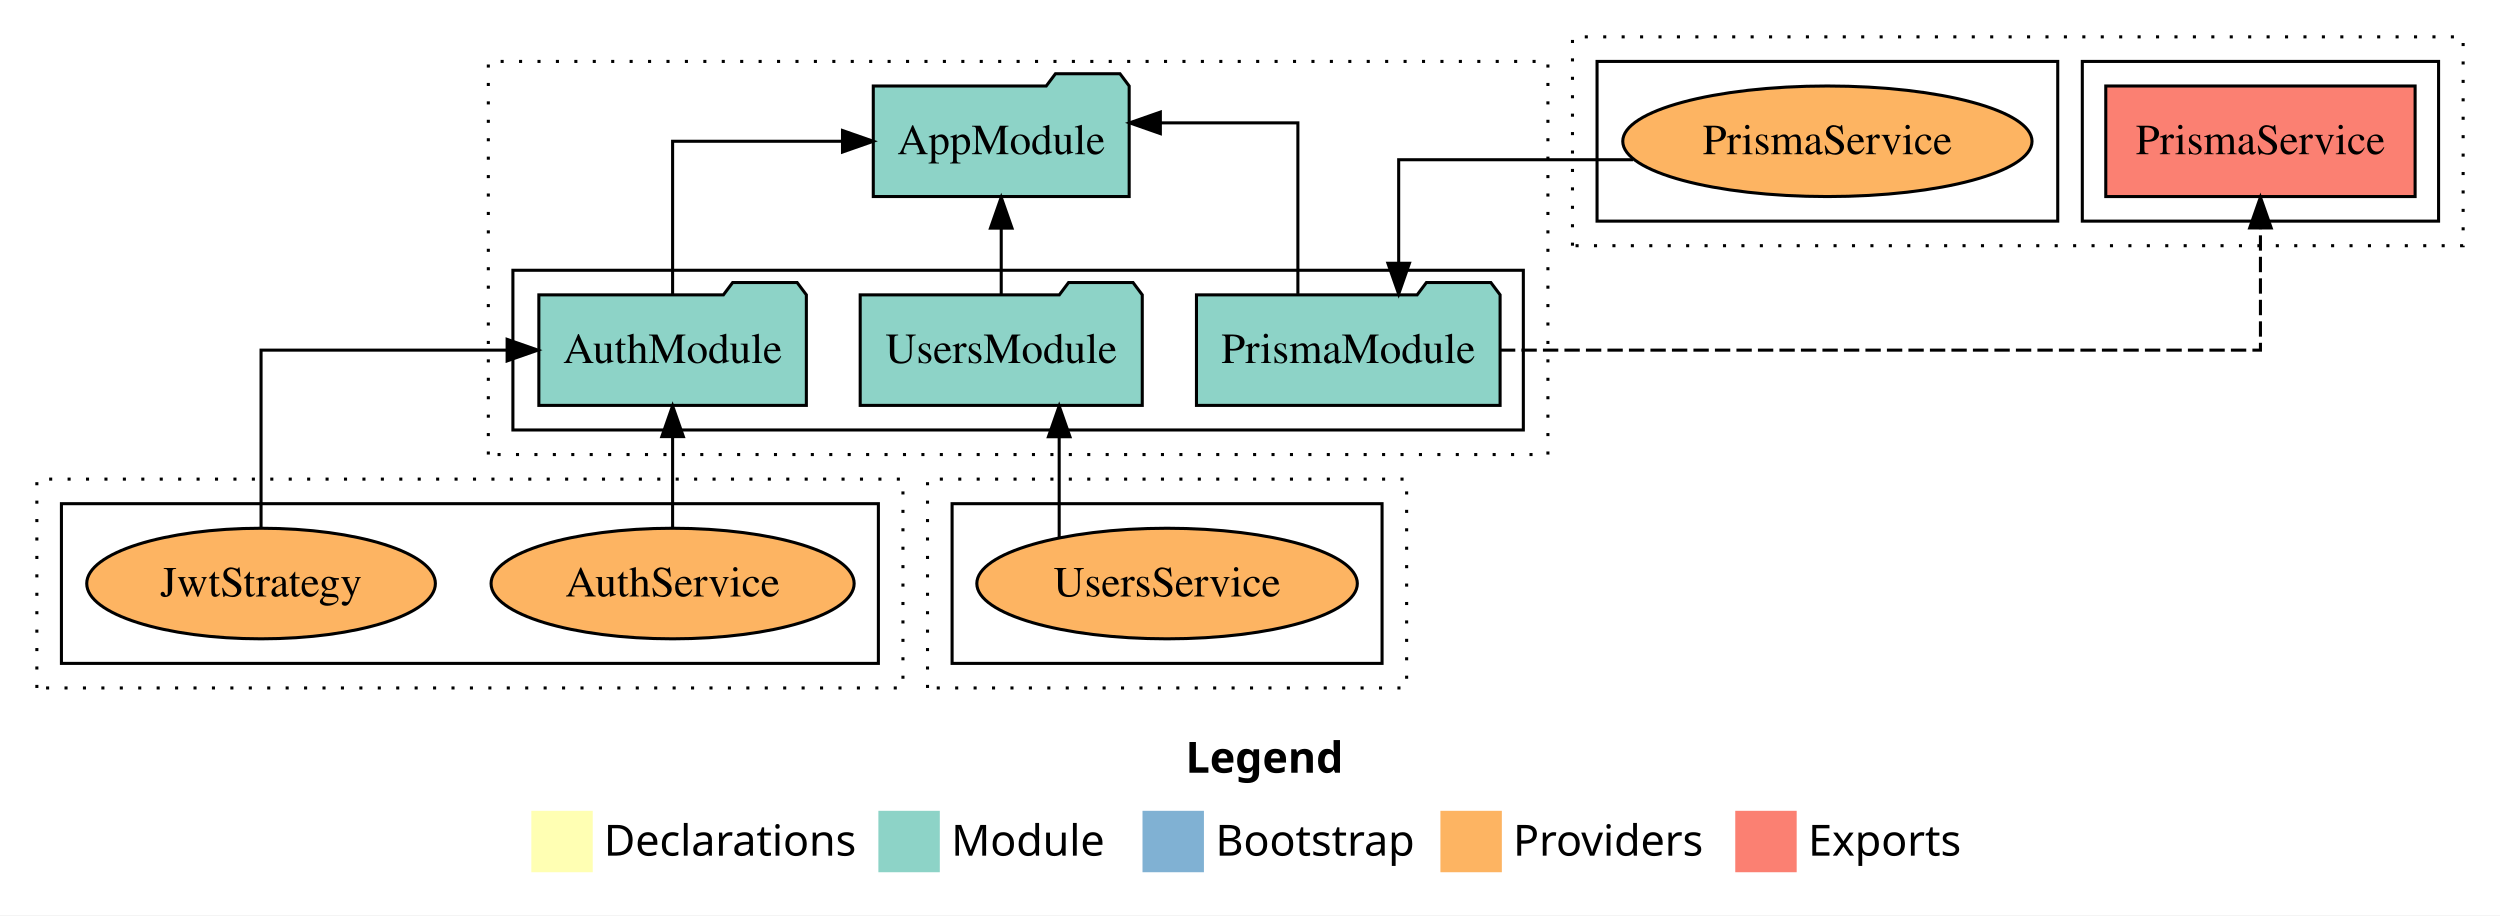
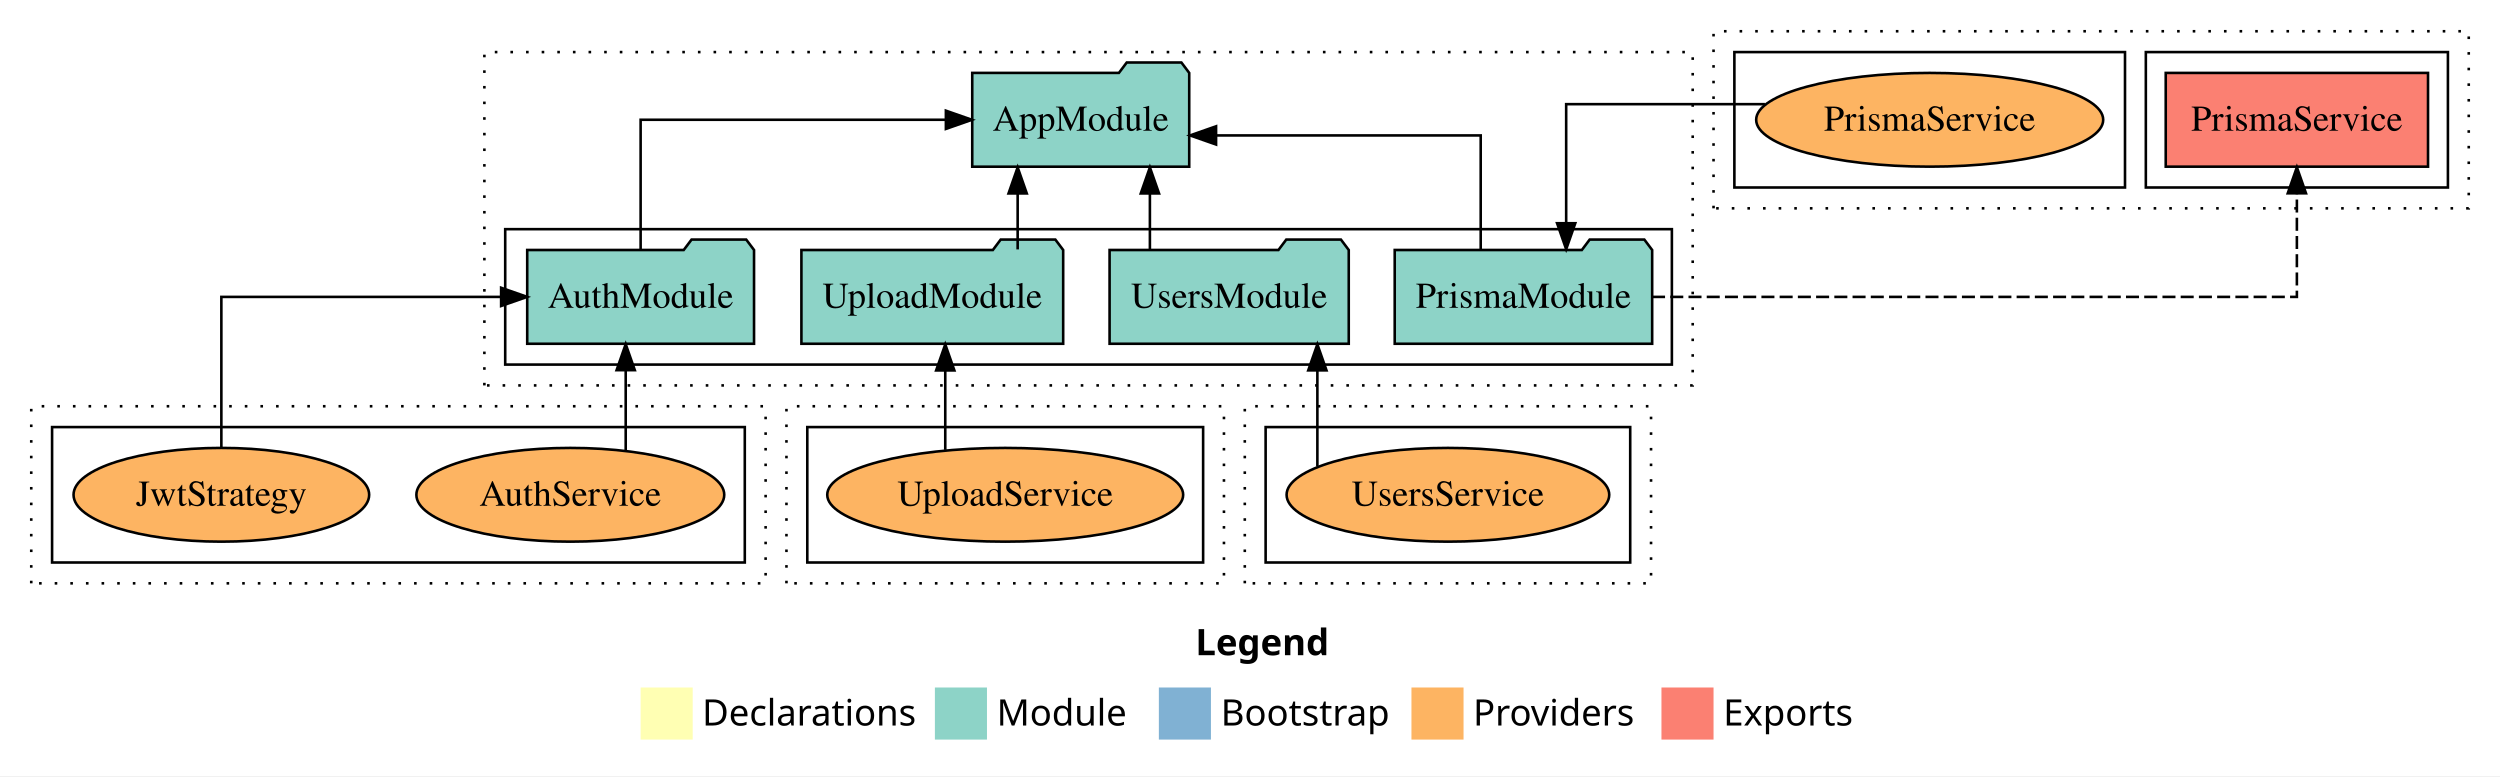
- <svg xmlns="http://www.w3.org/2000/svg" width="814pt" height="298pt" viewBox="0.00 0.00 814.00 298.00">
+ <svg xmlns="http://www.w3.org/2000/svg" width="960pt" height="298pt" viewBox="0.00 0.00 960.00 298.00">
  <g id="graph0" class="graph" transform="scale(1 1) rotate(0) translate(4 294)">
-     <polygon fill="white" stroke="transparent" points="-4,4 -4,-294 810,-294 810,4 -4,4" />
-     <text text-anchor="start" x="382.01" y="-42.4" font-family="Times-12" font-weight="bold" font-size="14.00">Legend</text>
-     <polygon fill="#ffffb3" stroke="transparent" points="169,-10 169,-30 189,-30 189,-10 169,-10" />
-     <text text-anchor="start" x="192.63" y="-15.4" font-family="Times-12" font-size="14.00">  Declarations</text>
-     <polygon fill="#8dd3c7" stroke="transparent" points="282,-10 282,-30 302,-30 302,-10 282,-10" />
-     <text text-anchor="start" x="305.73" y="-15.4" font-family="Times-12" font-size="14.00">  Module</text>
-     <polygon fill="#80b1d3" stroke="transparent" points="368,-10 368,-30 388,-30 388,-10 368,-10" />
-     <text text-anchor="start" x="391.78" y="-15.4" font-family="Times-12" font-size="14.00">  Bootstrap</text>
-     <polygon fill="#fdb462" stroke="transparent" points="465,-10 465,-30 485,-30 485,-10 465,-10" />
-     <text text-anchor="start" x="488.67" y="-15.4" font-family="Times-12" font-size="14.00">  Providers</text>
-     <polygon fill="#fb8072" stroke="transparent" points="561,-10 561,-30 581,-30 581,-10 561,-10" />
-     <text text-anchor="start" x="584.73" y="-15.4" font-family="Times-12" font-size="14.00">  Exports</text>
+     <polygon fill="white" stroke="transparent" points="-4,4 -4,-294 956,-294 956,4 -4,4" />
+     <text text-anchor="start" x="455.01" y="-42.4" font-family="Times-12" font-weight="bold" font-size="14.00">Legend</text>
+     <polygon fill="#ffffb3" stroke="transparent" points="242,-10 242,-30 262,-30 262,-10 242,-10" />
+     <text text-anchor="start" x="265.63" y="-15.4" font-family="Times-12" font-size="14.00">  Declarations</text>
+     <polygon fill="#8dd3c7" stroke="transparent" points="355,-10 355,-30 375,-30 375,-10 355,-10" />
+     <text text-anchor="start" x="378.73" y="-15.4" font-family="Times-12" font-size="14.00">  Module</text>
+     <polygon fill="#80b1d3" stroke="transparent" points="441,-10 441,-30 461,-30 461,-10 441,-10" />
+     <text text-anchor="start" x="464.78" y="-15.4" font-family="Times-12" font-size="14.00">  Bootstrap</text>
+     <polygon fill="#fdb462" stroke="transparent" points="538,-10 538,-30 558,-30 558,-10 538,-10" />
+     <text text-anchor="start" x="561.67" y="-15.4" font-family="Times-12" font-size="14.00">  Providers</text>
+     <polygon fill="#fb8072" stroke="transparent" points="634,-10 634,-30 654,-30 654,-10 634,-10" />
+     <text text-anchor="start" x="657.73" y="-15.4" font-family="Times-12" font-size="14.00">  Exports</text>
    <g id="clust1" class="cluster">
-       <polygon fill="none" stroke="black" stroke-dasharray="1,5" points="155,-146 155,-274 500,-274 500,-146 155,-146" />
+       <polygon fill="none" stroke="black" stroke-dasharray="1,5" points="182,-146 182,-274 646,-274 646,-146 182,-146" />
    </g>
    <g id="clust3" class="cluster">
-       <polygon fill="none" stroke="black" points="163,-154 163,-206 492,-206 492,-154 163,-154" />
+       <polygon fill="none" stroke="black" points="190,-154 190,-206 638,-206 638,-154 190,-154" />
    </g>
    <g id="clust7" class="cluster">
      <polygon fill="none" stroke="black" stroke-dasharray="1,5" points="8,-70 8,-138 290,-138 290,-70 8,-70" />
    </g>
    <g id="clust12" class="cluster">
      <polygon fill="none" stroke="black" points="16,-78 16,-130 282,-130 282,-78 16,-78" />
    </g>
    <g id="clust13" class="cluster">
-       <polygon fill="none" stroke="black" stroke-dasharray="1,5" points="508,-214 508,-282 798,-282 798,-214 508,-214" />
+       <polygon fill="none" stroke="black" stroke-dasharray="1,5" points="654,-214 654,-282 944,-282 944,-214 654,-214" />
    </g>
    <g id="clust16" class="cluster">
-       <polygon fill="none" stroke="black" points="674,-222 674,-274 790,-274 790,-222 674,-222" />
+       <polygon fill="none" stroke="black" points="820,-222 820,-274 936,-274 936,-222 820,-222" />
    </g>
    <g id="clust18" class="cluster">
-       <polygon fill="none" stroke="black" points="516,-222 516,-274 666,-274 666,-222 516,-222" />
+       <polygon fill="none" stroke="black" points="662,-222 662,-274 812,-274 812,-222 662,-222" />
    </g>
    <g id="clust19" class="cluster">
-       <polygon fill="none" stroke="black" stroke-dasharray="1,5" points="298,-70 298,-138 454,-138 454,-70 298,-70" />
+       <polygon fill="none" stroke="black" stroke-dasharray="1,5" points="298,-70 298,-138 466,-138 466,-70 298,-70" />
    </g>
    <g id="clust24" class="cluster">
-       <polygon fill="none" stroke="black" points="306,-78 306,-130 446,-130 446,-78 306,-78" />
+       <polygon fill="none" stroke="black" points="306,-78 306,-130 458,-130 458,-78 306,-78" />
+     </g>
+     <g id="clust25" class="cluster">
+       <polygon fill="none" stroke="black" stroke-dasharray="1,5" points="474,-70 474,-138 630,-138 630,-70 474,-70" />
+     </g>
+     <g id="clust30" class="cluster">
+       <polygon fill="none" stroke="black" points="482,-78 482,-130 622,-130 622,-78 482,-78" />
    </g>
    <g id="node1" class="node">
-       <polygon fill="#8dd3c7" stroke="black" points="258.55,-198 255.55,-202 234.55,-202 231.55,-198 171.45,-198 171.45,-162 258.55,-162 258.55,-198" />
-       <text text-anchor="middle" x="215" y="-175.8" font-family="Times,serif" font-size="14.00">AuthModule</text>
+       <polygon fill="#8dd3c7" stroke="black" points="285.55,-198 282.55,-202 261.55,-202 258.55,-198 198.45,-198 198.45,-162 285.55,-162 285.55,-198" />
+       <text text-anchor="middle" x="242" y="-175.8" font-family="Times,serif" font-size="14.00">AuthModule</text>
+     </g>
+     <g id="node5" class="node">
+       <polygon fill="#8dd3c7" stroke="black" points="452.66,-266 449.66,-270 428.66,-270 425.66,-266 369.34,-266 369.34,-230 452.66,-230 452.66,-266" />
+       <text text-anchor="middle" x="411" y="-243.8" font-family="Times,serif" font-size="14.00">AppModule</text>
+     </g>
+     <g id="edge1" class="edge">
+       <path fill="none" stroke="black" d="M242,-198.22C242,-218.37 242,-248 242,-248 242,-248 359.22,-248 359.22,-248" />
+       <polygon fill="black" stroke="black" points="359.22,-251.5 369.22,-248 359.22,-244.5 359.22,-251.5" />
+     </g>
+     <g id="node2" class="node">
+       <polygon fill="#8dd3c7" stroke="black" points="630.43,-198 627.43,-202 606.43,-202 603.43,-198 531.57,-198 531.57,-162 630.43,-162 630.43,-198" />
+       <text text-anchor="middle" x="581" y="-175.8" font-family="Times,serif" font-size="14.00">PrismaModule</text>
+     </g>
+     <g id="edge2" class="edge">
+       <path fill="none" stroke="black" d="M564.59,-198.27C564.59,-216.56 564.59,-242 564.59,-242 564.59,-242 462.97,-242 462.97,-242" />
+       <polygon fill="black" stroke="black" points="462.97,-238.5 452.97,-242 462.97,-245.5 462.97,-238.5" />
+     </g>
+     <g id="node8" class="node">
+       <polygon fill="#fb8072" stroke="black" points="928.36,-266 827.64,-266 827.64,-230 928.36,-230 928.36,-266" />
+       <text text-anchor="middle" x="878" y="-243.8" font-family="Times,serif" font-size="14.00">PrismaService </text>
+     </g>
+     <g id="edge7" class="edge">
+       <path fill="none" stroke="black" stroke-dasharray="5,2" d="M630.38,-180C714.83,-180 878,-180 878,-180 878,-180 878,-219.78 878,-219.78" />
+       <polygon fill="black" stroke="black" points="874.5,-219.78 878,-229.78 881.5,-219.78 874.5,-219.78" />
+     </g>
+     <g id="node3" class="node">
+       <polygon fill="#8dd3c7" stroke="black" points="404.26,-198 401.26,-202 380.26,-202 377.26,-198 303.74,-198 303.74,-162 404.26,-162 404.26,-198" />
+       <text text-anchor="middle" x="354" y="-175.8" font-family="Times,serif" font-size="14.00">UploadModule</text>
+     </g>
+     <g id="edge3" class="edge">
+       <path fill="none" stroke="black" d="M386.78,-198.22C386.78,-198.22 386.78,-219.73 386.78,-219.73" />
+       <polygon fill="black" stroke="black" points="383.28,-219.73 386.78,-229.73 390.28,-219.73 383.28,-219.73" />
    </g>
    <g id="node4" class="node">
-       <polygon fill="#8dd3c7" stroke="black" points="363.66,-266 360.66,-270 339.66,-270 336.66,-266 280.34,-266 280.34,-230 363.66,-230 363.66,-266" />
-       <text text-anchor="middle" x="322" y="-243.8" font-family="Times,serif" font-size="14.00">AppModule</text>
+       <polygon fill="#8dd3c7" stroke="black" points="513.92,-198 510.92,-202 489.92,-202 486.92,-198 422.08,-198 422.08,-162 513.92,-162 513.92,-198" />
+       <text text-anchor="middle" x="468" y="-175.8" font-family="Times,serif" font-size="14.00">UsersModule</text>
    </g>
-     <g id="edge1" class="edge">
-       <path fill="none" stroke="black" d="M215,-198.22C215,-218.37 215,-248 215,-248 215,-248 270.32,-248 270.32,-248" />
-       <polygon fill="black" stroke="black" points="270.32,-251.5 280.32,-248 270.32,-244.5 270.32,-251.5" />
+     <g id="edge4" class="edge">
+       <path fill="none" stroke="black" d="M437.56,-198.22C437.56,-198.22 437.56,-219.73 437.56,-219.73" />
+       <polygon fill="black" stroke="black" points="434.06,-219.73 437.56,-229.73 441.06,-219.73 434.06,-219.73" />
    </g>
-     <g id="node2" class="node">
-       <polygon fill="#8dd3c7" stroke="black" points="484.43,-198 481.43,-202 460.43,-202 457.43,-198 385.57,-198 385.57,-162 484.43,-162 484.43,-198" />
-       <text text-anchor="middle" x="435" y="-175.8" font-family="Times,serif" font-size="14.00">PrismaModule</text>
-     </g>
-     <g id="edge2" class="edge">
-       <path fill="none" stroke="black" d="M418.59,-198.29C418.59,-220.21 418.59,-254 418.59,-254 418.59,-254 373.81,-254 373.81,-254" />
-       <polygon fill="black" stroke="black" points="373.81,-250.5 363.81,-254 373.81,-257.5 373.81,-250.5" />
-     </g>
-     <g id="node7" class="node">
-       <polygon fill="#fb8072" stroke="black" points="782.36,-266 681.64,-266 681.64,-230 782.36,-230 782.36,-266" />
-       <text text-anchor="middle" x="732" y="-243.8" font-family="Times,serif" font-size="14.00">PrismaService </text>
-     </g>
-     <g id="edge6" class="edge">
-       <path fill="none" stroke="black" stroke-dasharray="5,2" d="M484.38,-180C568.83,-180 732,-180 732,-180 732,-180 732,-219.78 732,-219.78" />
-       <polygon fill="black" stroke="black" points="728.5,-219.78 732,-229.78 735.5,-219.78 728.5,-219.78" />
-     </g>
-     <g id="node3" class="node">
-       <polygon fill="#8dd3c7" stroke="black" points="367.92,-198 364.92,-202 343.92,-202 340.92,-198 276.08,-198 276.08,-162 367.92,-162 367.92,-198" />
-       <text text-anchor="middle" x="322" y="-175.8" font-family="Times,serif" font-size="14.00">UsersModule</text>
-     </g>
-     <g id="edge3" class="edge">
-       <path fill="none" stroke="black" d="M322,-198.22C322,-198.22 322,-219.73 322,-219.73" />
-       <polygon fill="black" stroke="black" points="318.5,-219.73 322,-229.73 325.5,-219.73 318.5,-219.73" />
-     </g>
-     <g id="node5" class="node">
+     <g id="node6" class="node">
      <ellipse fill="#fdb462" stroke="black" cx="215" cy="-104" rx="59.11" ry="18" />
      <text text-anchor="middle" x="215" y="-99.8" font-family="Times,serif" font-size="14.00">AuthService</text>
    </g>
-     <g id="edge4" class="edge">
-       <path fill="none" stroke="black" d="M215,-122.01C215,-122.01 215,-151.85 215,-151.85" />
-       <polygon fill="black" stroke="black" points="211.5,-151.85 215,-161.85 218.5,-151.85 211.5,-151.85" />
+     <g id="edge5" class="edge">
+       <path fill="none" stroke="black" d="M236.27,-120.87C236.27,-120.87 236.27,-151.85 236.27,-151.85" />
+       <polygon fill="black" stroke="black" points="232.77,-151.85 236.27,-161.85 239.77,-151.85 232.77,-151.85" />
    </g>
-     <g id="node6" class="node">
+     <g id="node7" class="node">
      <ellipse fill="#fdb462" stroke="black" cx="81" cy="-104" rx="56.76" ry="18" />
      <text text-anchor="middle" x="81" y="-99.8" font-family="Times,serif" font-size="14.00">JwtStrategy</text>
    </g>
-     <g id="edge5" class="edge">
-       <path fill="none" stroke="black" d="M81,-122.01C81,-144.49 81,-180 81,-180 81,-180 161.12,-180 161.12,-180" />
-       <polygon fill="black" stroke="black" points="161.12,-183.5 171.12,-180 161.12,-176.5 161.12,-183.5" />
-     </g>
-     <g id="node8" class="node">
-       <ellipse fill="#fdb462" stroke="black" cx="591" cy="-248" rx="66.63" ry="18" />
-       <text text-anchor="middle" x="591" y="-243.8" font-family="Times,serif" font-size="14.00">PrismaService</text>
-     </g>
-     <g id="edge7" class="edge">
-       <path fill="none" stroke="black" d="M527.74,-242C490.8,-242 451.41,-242 451.41,-242 451.41,-242 451.41,-208.27 451.41,-208.27" />
-       <polygon fill="black" stroke="black" points="454.91,-208.27 451.41,-198.27 447.91,-208.27 454.91,-208.27" />
+     <g id="edge6" class="edge">
+       <path fill="none" stroke="black" d="M81,-122.01C81,-144.49 81,-180 81,-180 81,-180 188.43,-180 188.43,-180" />
+       <polygon fill="black" stroke="black" points="188.43,-183.5 198.43,-180 188.43,-176.5 188.43,-183.5" />
    </g>
    <g id="node9" class="node">
-       <ellipse fill="#fdb462" stroke="black" cx="376" cy="-104" rx="61.95" ry="18" />
-       <text text-anchor="middle" x="376" y="-99.8" font-family="Times,serif" font-size="14.00">UsersService</text>
+       <ellipse fill="#fdb462" stroke="black" cx="737" cy="-248" rx="66.63" ry="18" />
+       <text text-anchor="middle" x="737" y="-243.8" font-family="Times,serif" font-size="14.00">PrismaService</text>
    </g>
    <g id="edge8" class="edge">
-       <path fill="none" stroke="black" d="M340.87,-119.02C340.87,-119.02 340.87,-151.8 340.87,-151.8" />
-       <polygon fill="black" stroke="black" points="337.37,-151.8 340.87,-161.8 344.37,-151.8 337.37,-151.8" />
+       <path fill="none" stroke="black" d="M673.74,-254C636.8,-254 597.41,-254 597.41,-254 597.41,-254 597.41,-208.29 597.41,-208.29" />
+       <polygon fill="black" stroke="black" points="600.91,-208.29 597.41,-198.29 593.91,-208.29 600.91,-208.29" />
+     </g>
+     <g id="node10" class="node">
+       <ellipse fill="#fdb462" stroke="black" cx="382" cy="-104" rx="68.34" ry="18" />
+       <text text-anchor="middle" x="382" y="-99.8" font-family="Times,serif" font-size="14.00">UploadService</text>
+     </g>
+     <g id="edge9" class="edge">
+       <path fill="none" stroke="black" d="M358.98,-121.25C358.98,-121.25 358.98,-151.76 358.98,-151.76" />
+       <polygon fill="black" stroke="black" points="355.48,-151.76 358.98,-161.76 362.48,-151.76 355.48,-151.76" />
+     </g>
+     <g id="node11" class="node">
+       <ellipse fill="#fdb462" stroke="black" cx="552" cy="-104" rx="61.95" ry="18" />
+       <text text-anchor="middle" x="552" y="-99.8" font-family="Times,serif" font-size="14.00">UsersService</text>
+     </g>
+     <g id="edge10" class="edge">
+       <path fill="none" stroke="black" d="M501.87,-114.89C501.87,-114.89 501.87,-151.79 501.87,-151.79" />
+       <polygon fill="black" stroke="black" points="498.37,-151.79 501.87,-161.79 505.37,-151.79 498.37,-151.79" />
    </g>
  </g>
</svg>
